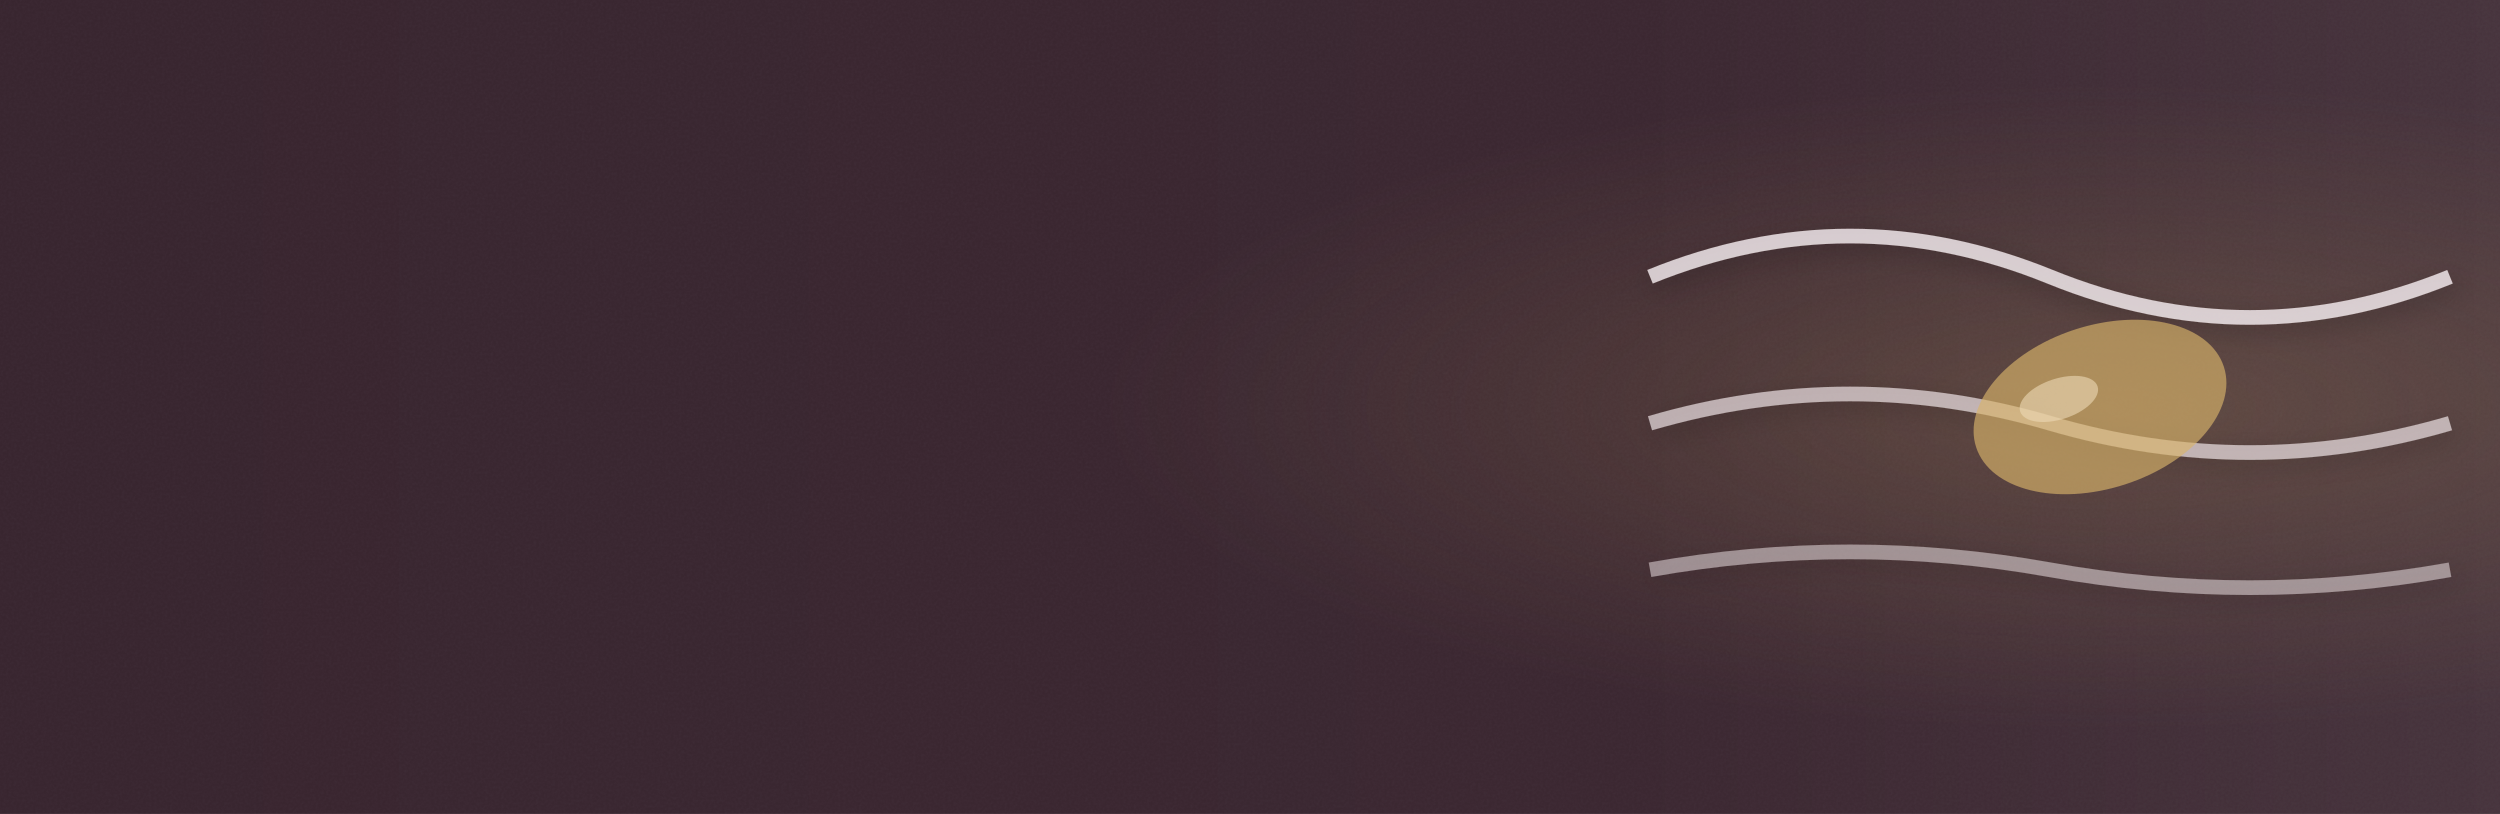
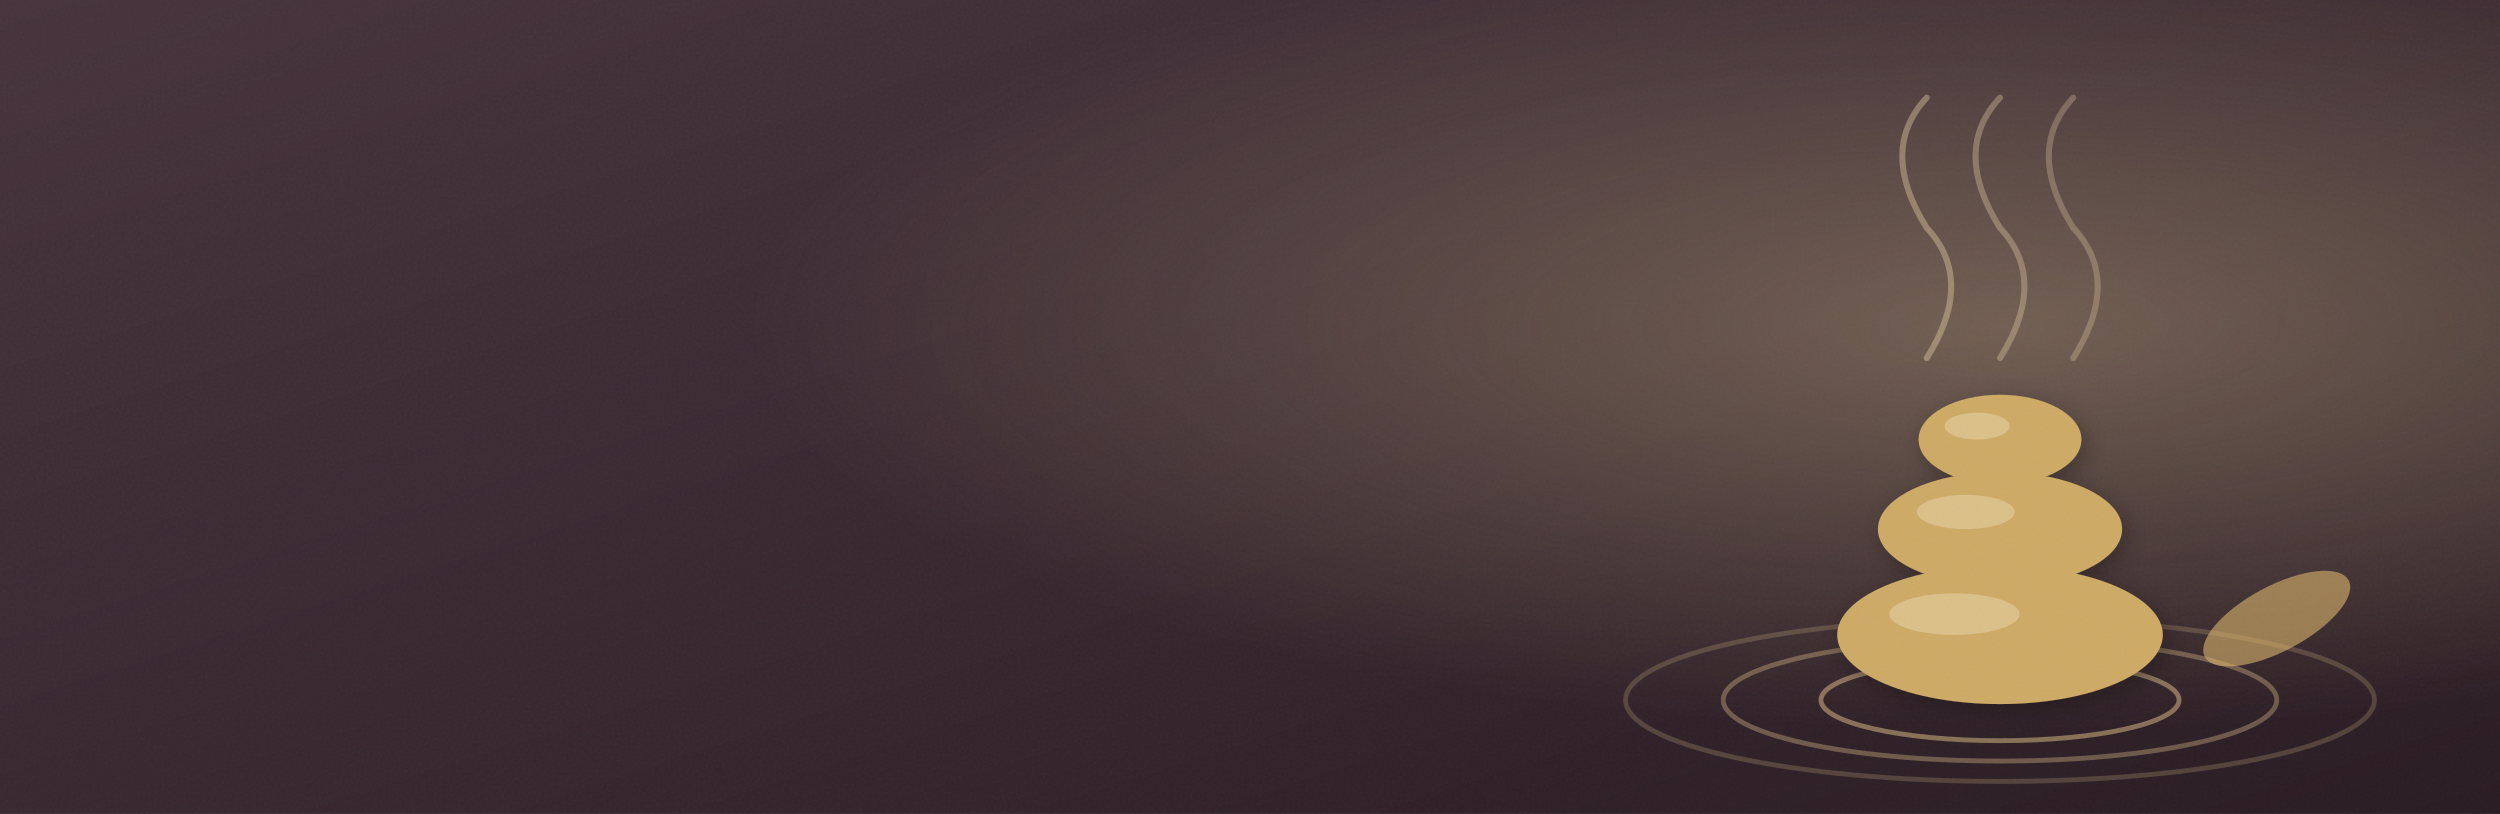
<svg xmlns="http://www.w3.org/2000/svg" width="1032" height="336" viewBox="0 0 1032 336">
  <defs>
-     <linearGradient id="bg" x1="0" y1="0" x2="1" y2="0">
-       <stop offset="0" stop-color="#37242e" />
-       <stop offset="0.65" stop-color="#3A2630" />
-       <stop offset="1" stop-color="#46333c" />
+     <linearGradient id="bg" x1="0" y1="0" x2="1" y2="1">
+       <stop offset="0" stop-color="#46333c" />
+       <stop offset="1" stop-color="#291b22" />
    </linearGradient>
-     <radialGradient id="halo" cx="0.84" cy="0.5" r="0.4">
-       <stop offset="0" stop-color="#D8B36A" stop-opacity="0.2" />
-       <stop offset="1" stop-color="#D8B36A" stop-opacity="0" />
+     <radialGradient id="amb" cx="0.8" cy="0.4" r="0.5">
+       <stop offset="0" stop-color="#e4ca97" stop-opacity="0.35" />
+       <stop offset="1" stop-color="#e4ca97" stop-opacity="0" />
    </radialGradient>
-     <filter id="sh" x="-30%" y="-30%" width="160%" height="160%">
-       <feDropShadow dx="2" dy="3" stdDeviation="5" flood-color="#000000" flood-opacity="0.25" />
+     <filter id="sh" x="-20%" y="-20%" width="140%" height="140%">
+       <feDropShadow dx="2" dy="3" stdDeviation="5" flood-color="#000000" flood-opacity="0.28" />
    </filter>
    <filter id="grain">
      <feTurbulence type="fractalNoise" baseFrequency="0.9" numOctaves="2" stitchTiles="stitch" result="n" />
      <feColorMatrix in="n" type="saturate" values="0" />
    </filter>
  </defs>
  <rect width="1032" height="336" fill="url(#bg)" />
-   <rect width="1032" height="336" fill="url(#halo)" />
+   <rect width="1032" height="336" fill="url(#amb)" />
+   <ellipse cx="825.6" cy="288.96" rx="73.92" ry="16.8" fill="none" stroke="#e0c288" stroke-width="2" opacity="0.5" />
+   <ellipse cx="825.6" cy="288.96" rx="114.24" ry="25.2" fill="none" stroke="#e0c288" stroke-width="2" opacity="0.36" />
+   <ellipse cx="825.6" cy="288.96" rx="154.56" ry="33.6" fill="none" stroke="#e0c288" stroke-width="2" opacity="0.22" />
+   <path d="M 795.36 147.84 q 20.16 -32.26 0 -53.76 q -20.16 -32.26 0 -53.76" fill="none" stroke="#e8d1a6" stroke-width="2.5" stroke-linecap="round" opacity="0.4" />
+   <path d="M 825.6 147.84 q 20.16 -32.26 0 -53.76 q -20.16 -32.26 0 -53.76" fill="none" stroke="#e8d1a6" stroke-width="2.5" stroke-linecap="round" opacity="0.35" />
+   <path d="M 855.84 147.84 q 20.16 -32.26 0 -53.76 q -20.16 -32.26 0 -53.76" fill="none" stroke="#e8d1a6" stroke-width="2.5" stroke-linecap="round" opacity="0.3" />
+   <g filter="url(#sh)">
+     <ellipse cx="825.6" cy="262.08" rx="67.2" ry="28.56" fill="#cdaa65" />
+     <ellipse cx="806.78" cy="253.51" rx="26.88" ry="8.57" fill="#e8d1a6" opacity="0.55" />
+     <ellipse cx="825.6" cy="218.4" rx="50.4" ry="23.52" fill="#cdaa65" />
+     <ellipse cx="811.49" cy="211.34" rx="20.16" ry="7.06" fill="#e8d1a6" opacity="0.55" />
+     <ellipse cx="825.6" cy="181.44" rx="33.6" ry="18.48" fill="#cdaa65" />
+     <ellipse cx="816.19" cy="175.9" rx="13.44" ry="5.54" fill="#e8d1a6" opacity="0.55" />
+   </g>
+   <ellipse cx="939.84" cy="255.36" rx="33.6" ry="13.44" fill="#D8B36A" opacity="0.6" transform="rotate(-28 939.84 255.36)" />
  <rect width="1032" height="336" filter="url(#grain)" opacity="0.04" />
-   <g filter="url(#sh)">
-     <path d="M 681.12 114.24 Q 763.68 80.64 846.24 114.24 Q 928.8 147.84 1011.36 114.24" fill="none" stroke="#F8F0F2" stroke-width="6.05" opacity="0.8" />
-     <path d="M 681.12 174.72 Q 763.68 150.53 846.24 174.72 Q 928.8 198.91 1011.36 174.72" fill="none" stroke="#F8F0F2" stroke-width="6.05" opacity="0.64" />
-     <path d="M 681.12 235.2 Q 763.68 220.42 846.24 235.2 Q 928.8 249.98 1011.36 235.2" fill="none" stroke="#F8F0F2" stroke-width="6.05" opacity="0.48" />
-   </g>
-   <ellipse cx="866.88" cy="168" rx="53.76" ry="33.6" fill="#D8B36A" opacity="0.65" transform="rotate(-18 866.88 168)" />
-   <ellipse cx="851.76" cy="159.6" rx="16.8" ry="8.4" fill="#ecd9b5" opacity="0.6" transform="rotate(-18 866.88 168)" />
</svg>
